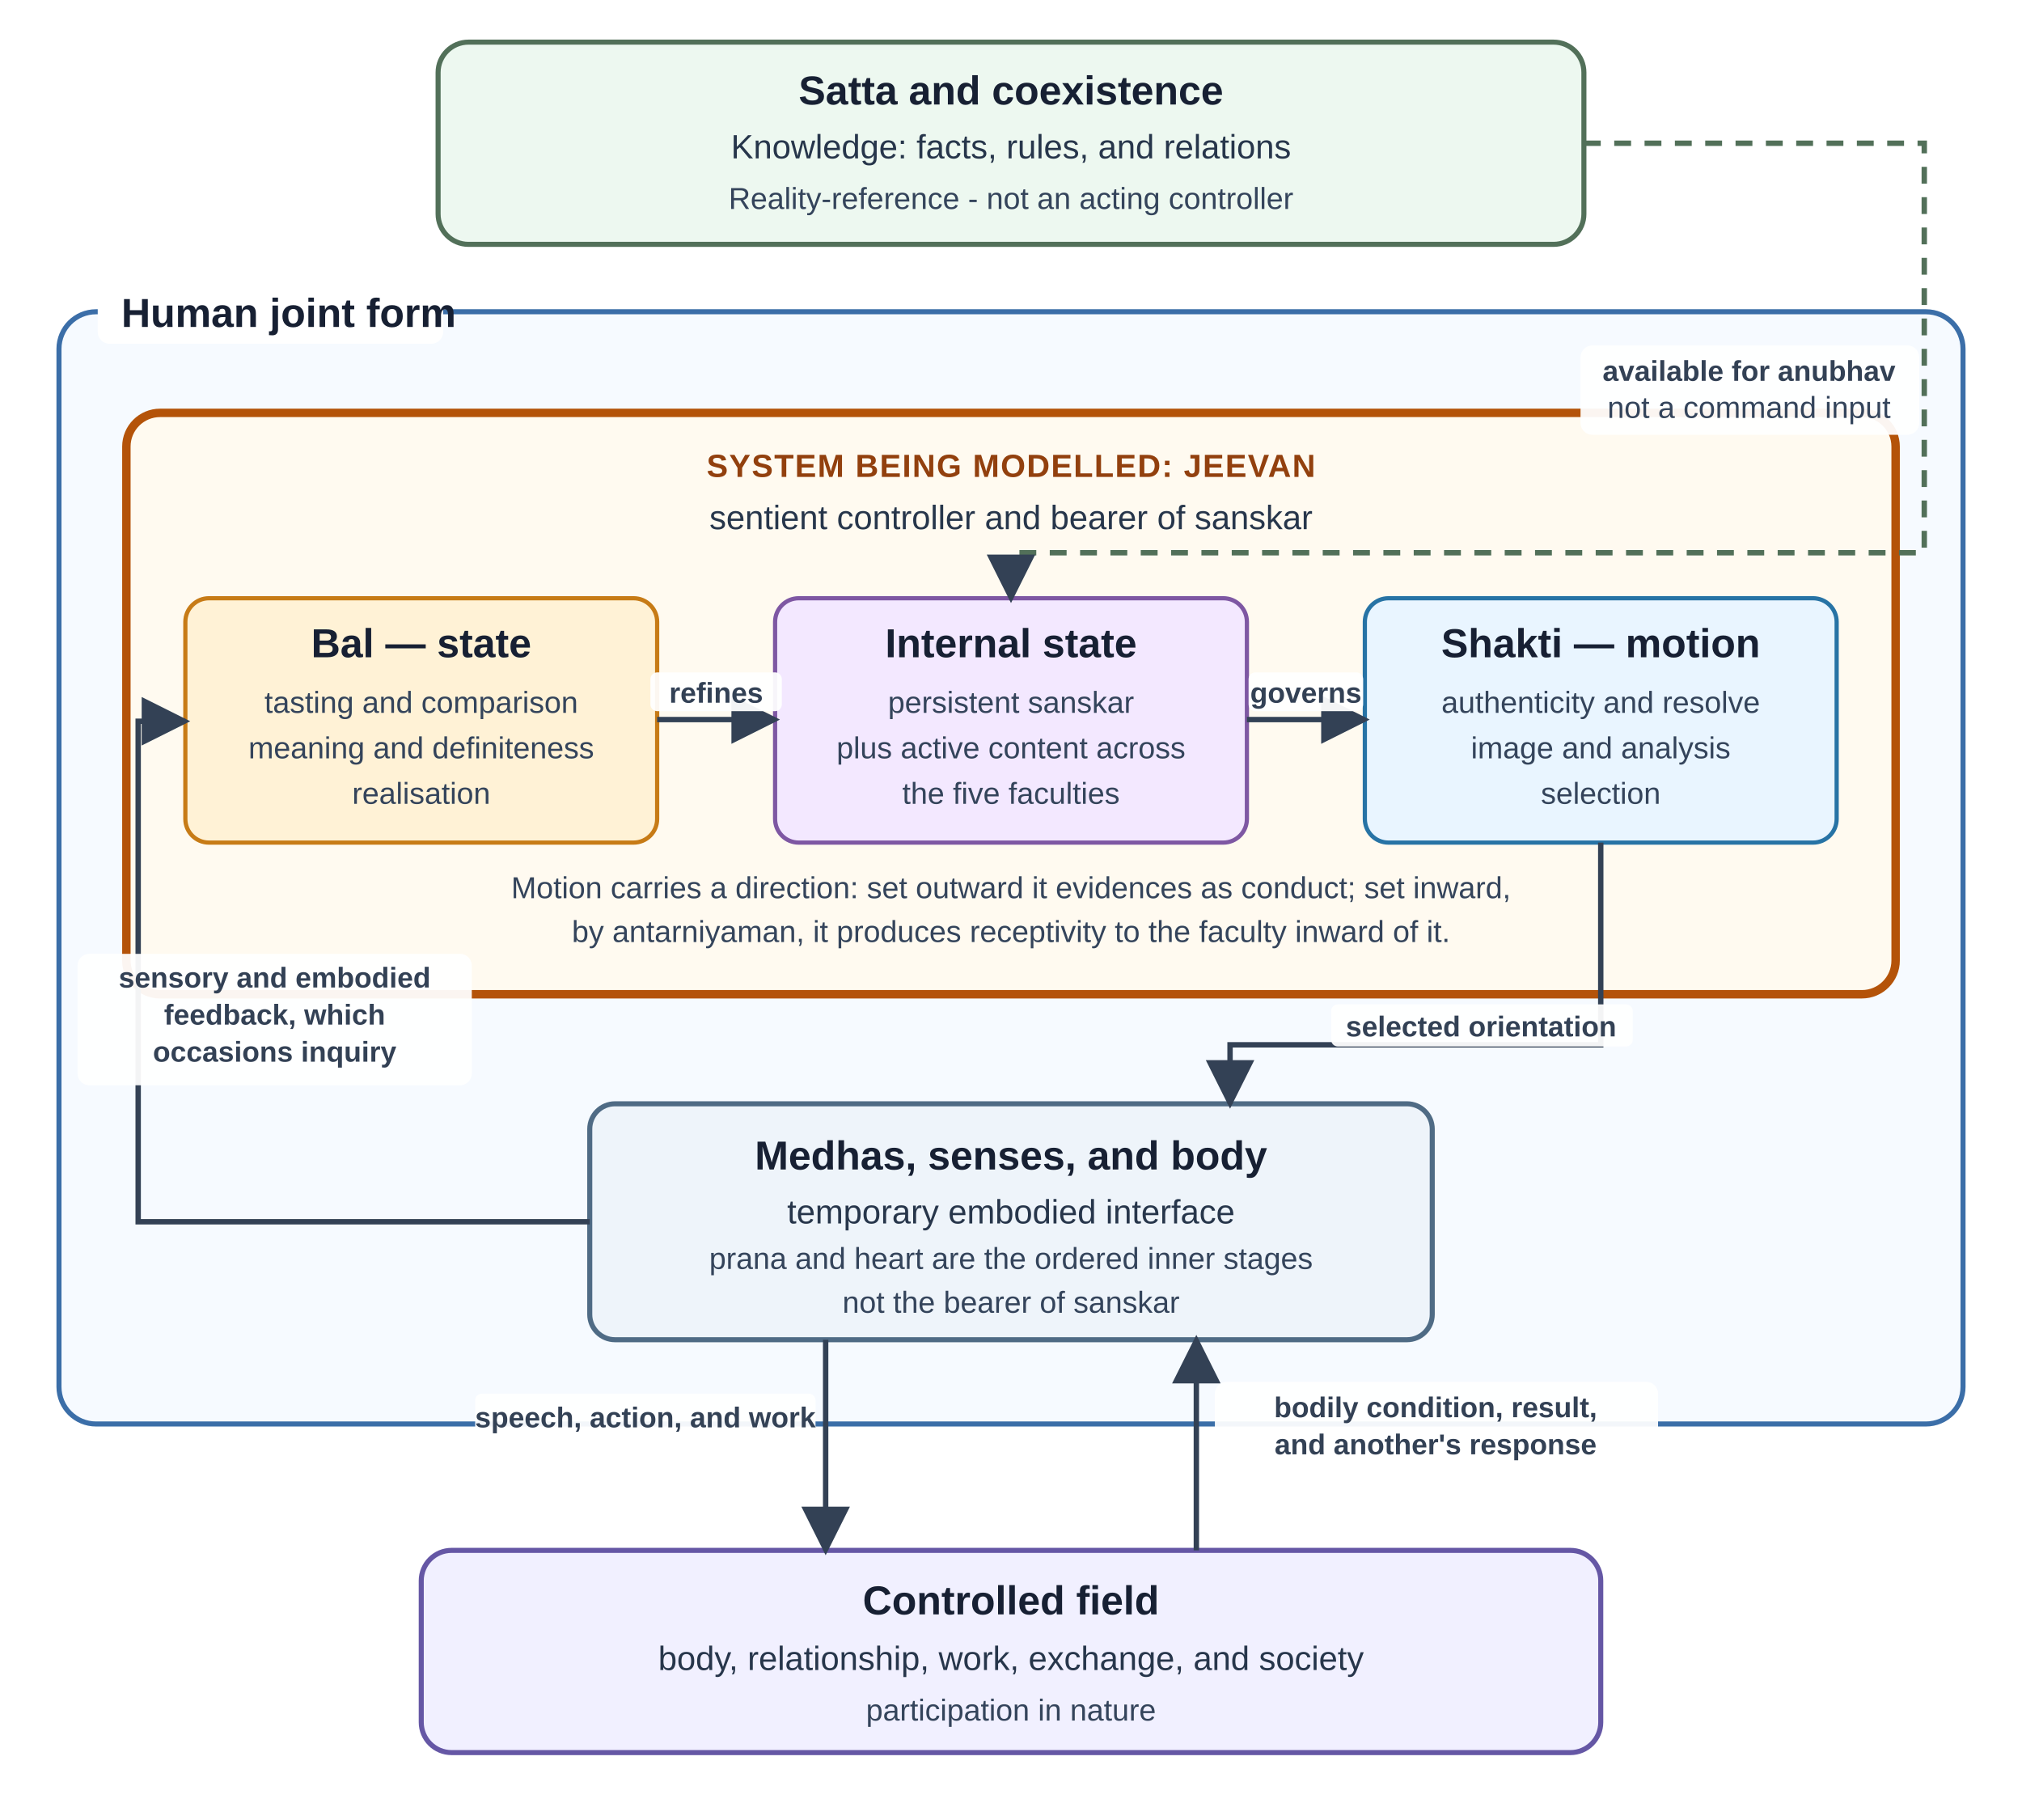
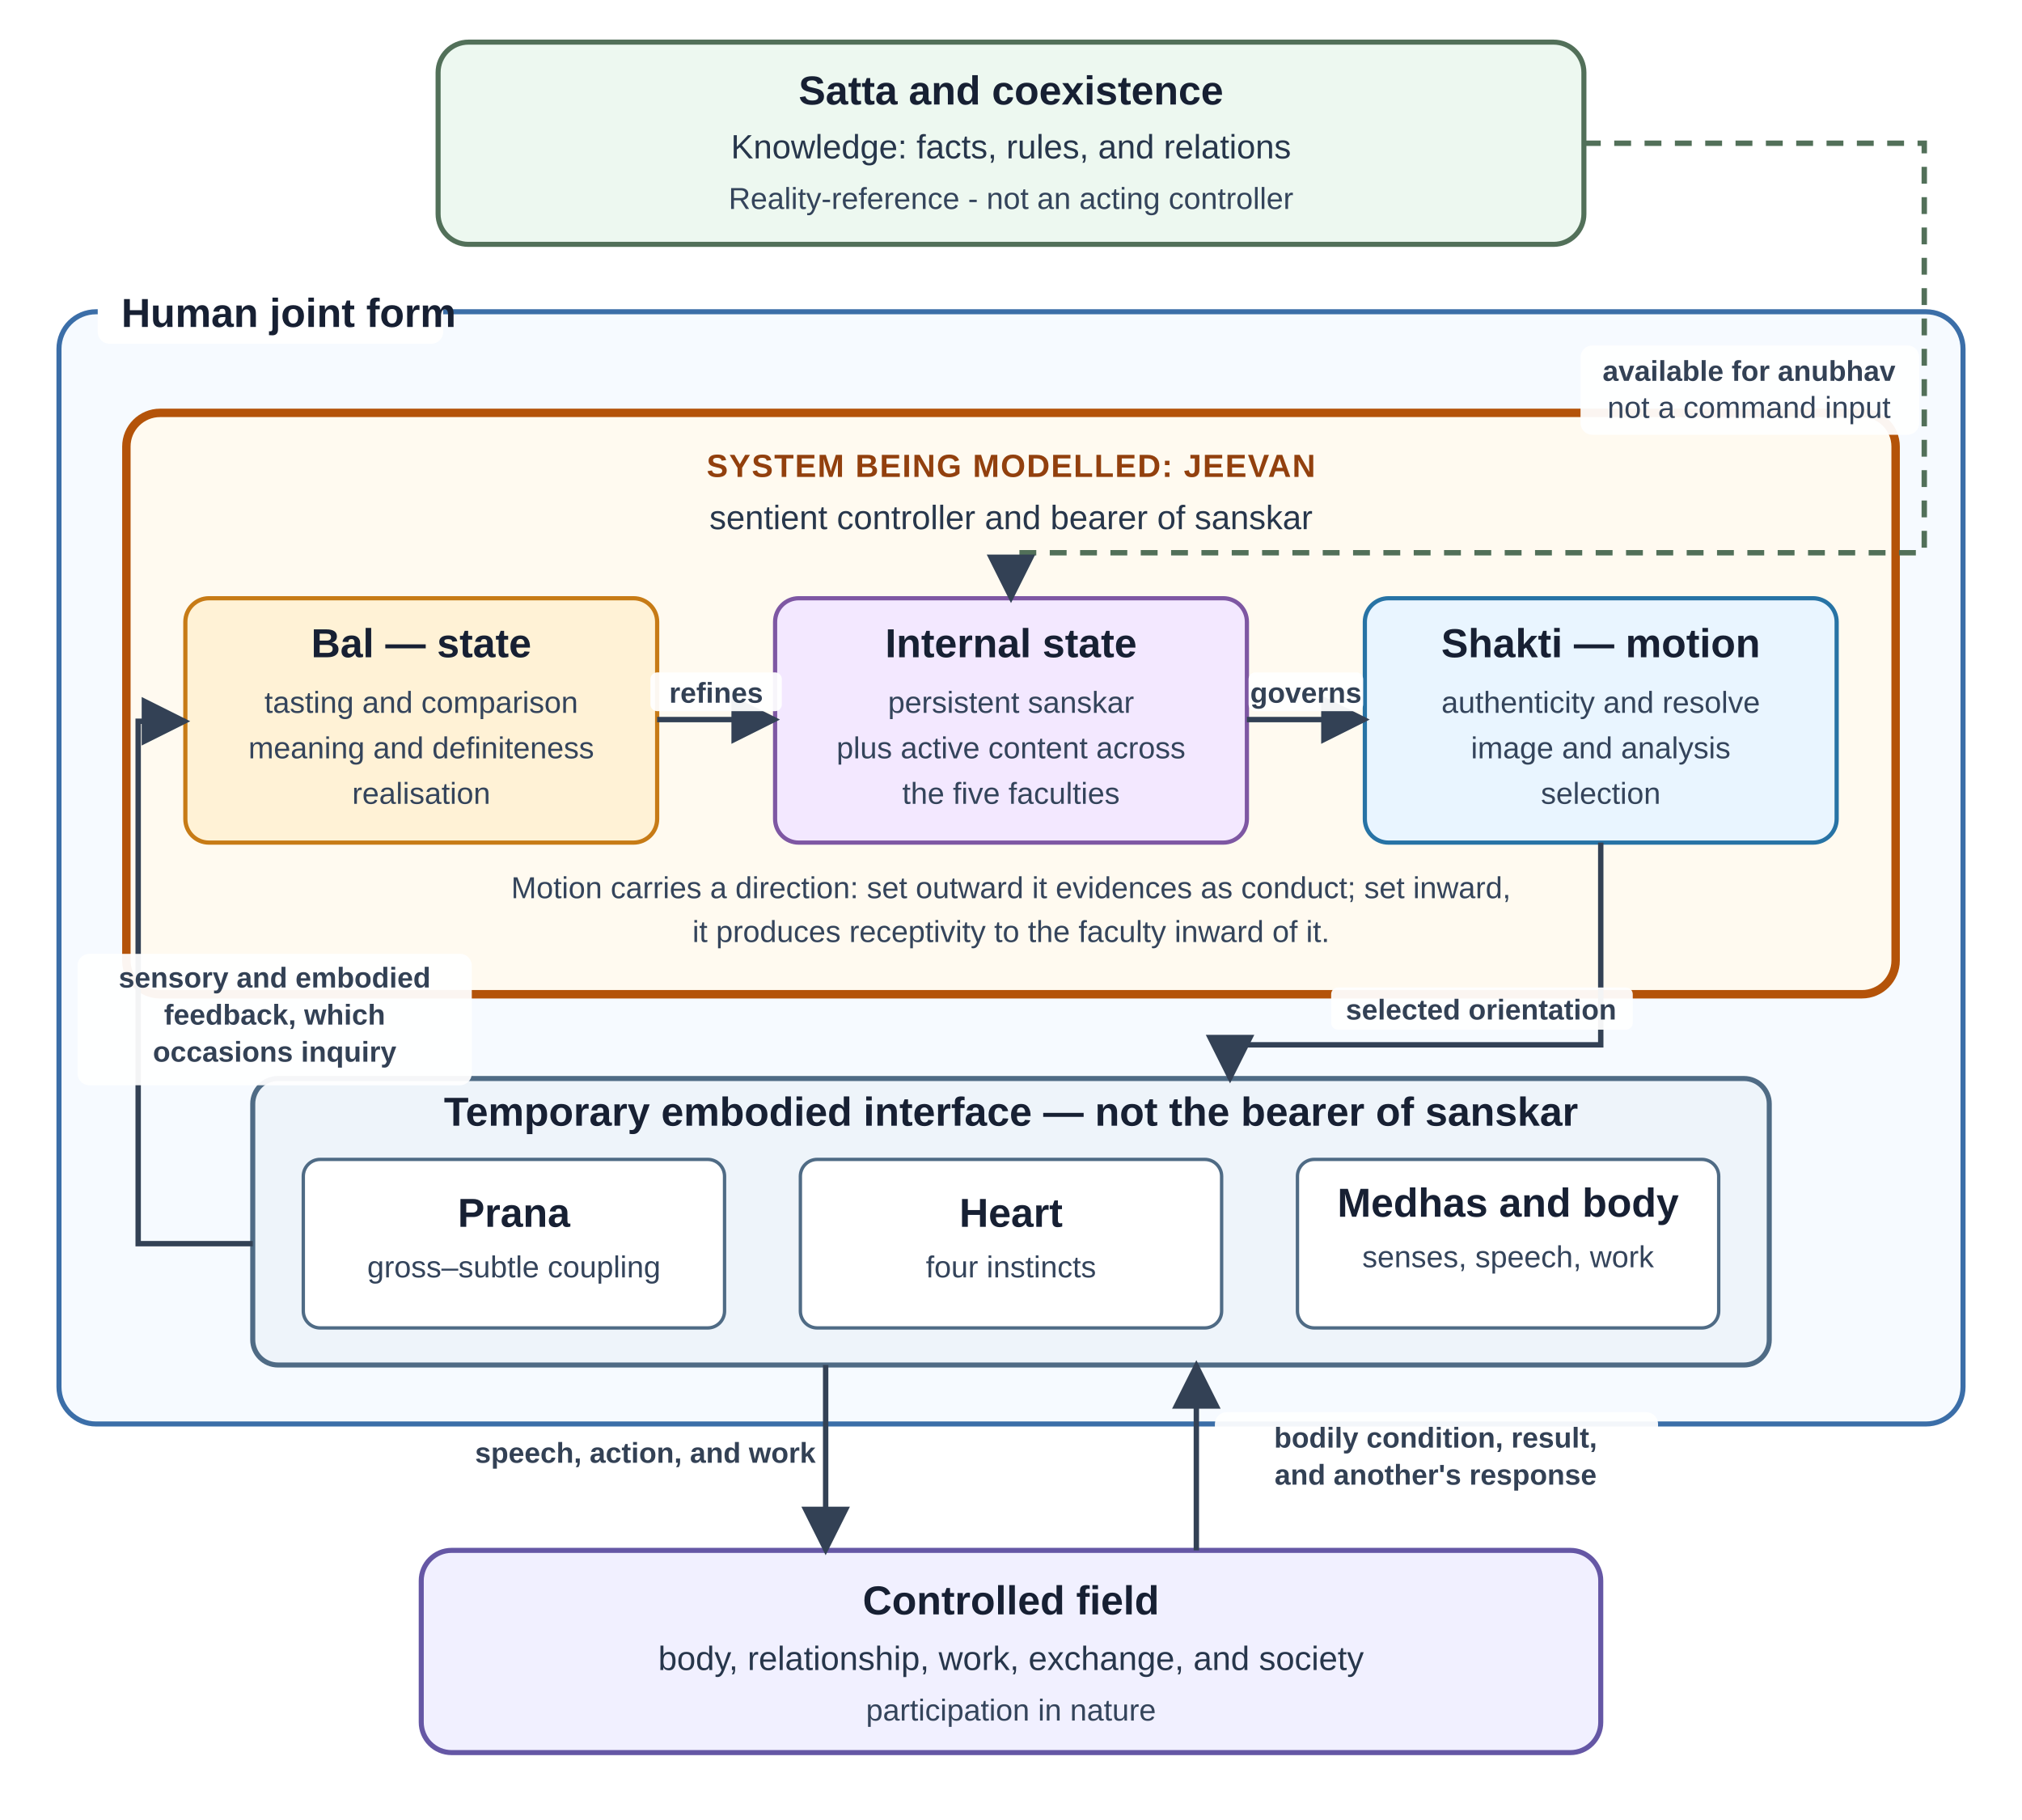
<svg xmlns="http://www.w3.org/2000/svg" width="1200" height="1080" viewBox="0 0 1200 1080" role="img" aria-labelledby="title desc">
  <defs>
    <marker id="arrow" viewBox="0 0 10 10" refX="9" refY="5" markerWidth="9" markerHeight="9" orient="auto-start-reverse">
      <path d="M 0 0 L 10 5 L 0 10 z" fill="#334155" />
    </marker>
    <style>
      .title { font: 700 27px Arial, Helvetica, sans-serif; fill: #172033; }
      .heading { font: 700 24px Arial, Helvetica, sans-serif; fill: #172033; }
      .body { font: 20px Arial, Helvetica, sans-serif; fill: #27364b; }
      .small { font: 18px Arial, Helvetica, sans-serif; fill: #34445b; }
      .label { font: 700 17px Arial, Helvetica, sans-serif; fill: #334155; }
      .boundary-label { font: 700 19px Arial, Helvetica, sans-serif; letter-spacing: 0.7px; fill: #92400e; }
      .arrow { fill: none; stroke: #334155; stroke-width: 3.2; marker-end: url(#arrow); }
      .reference-arrow { fill: none; stroke: #527059; stroke-width: 3.2; stroke-dasharray: 10 8; marker-end: url(#arrow); }
      .label-bg { fill: #ffffff; fill-opacity: 0.94; }
    </style>
  </defs>
  <rect width="1200" height="1080" fill="#ffffff" />
  <rect x="260" y="25" width="680" height="120" rx="18" fill="#edf8f0" stroke="#527059" stroke-width="3" />
  <text x="600" y="62" text-anchor="middle" class="heading">Satta and coexistence</text>
  <text x="600" y="94" text-anchor="middle" class="body">Knowledge: facts, rules, and relations</text>
  <text x="600" y="124" text-anchor="middle" class="small">Reality-reference - not an acting controller</text>
  <rect x="35" y="185" width="1130" height="660" rx="22" fill="#f6faff" stroke="#3b6ea8" stroke-width="3" />
  <rect x="58" y="169" width="205" height="35" rx="7" fill="#ffffff" />
  <text x="72" y="194" class="heading">Human joint form</text>
  <rect x="75" y="245" width="1050" height="345" rx="20" fill="#fffaf0" stroke="#b45309" stroke-width="5" />
  <text x="600" y="283" text-anchor="middle" class="boundary-label">SYSTEM BEING MODELLED: JEEVAN</text>
  <text x="600" y="314" text-anchor="middle" class="body">sentient controller and bearer of sanskar</text>
  <rect x="110" y="355" width="280" height="145" rx="14" fill="#fff2d6" stroke="#c77b16" stroke-width="2.5" />
  <text x="250" y="390" text-anchor="middle" class="heading">Bal — state</text>
  <text x="250" y="423" text-anchor="middle" class="small">tasting and comparison</text>
  <text x="250" y="450" text-anchor="middle" class="small">meaning and definiteness</text>
  <text x="250" y="477" text-anchor="middle" class="small">realisation</text>
  <rect x="460" y="355" width="280" height="145" rx="14" fill="#f3e8ff" stroke="#7e57a3" stroke-width="2.5" />
  <text x="600" y="390" text-anchor="middle" class="heading">Internal state</text>
  <text x="600" y="423" text-anchor="middle" class="small">persistent sanskar</text>
  <text x="600" y="450" text-anchor="middle" class="small">plus active content across</text>
  <text x="600" y="477" text-anchor="middle" class="small">the five faculties</text>
  <rect x="810" y="355" width="280" height="145" rx="14" fill="#e9f5ff" stroke="#2773a5" stroke-width="2.5" />
  <text x="950" y="390" text-anchor="middle" class="heading">Shakti — motion</text>
  <text x="950" y="423" text-anchor="middle" class="small">authenticity and resolve</text>
  <text x="950" y="450" text-anchor="middle" class="small">image and analysis</text>
  <text x="950" y="477" text-anchor="middle" class="small">selection</text>
  <path class="arrow" d="M 390 427 H 460" />
  <rect x="386" y="399" width="78" height="23" rx="4" class="label-bg" />
  <text x="425" y="417" text-anchor="middle" class="label">refines</text>
  <path class="arrow" d="M 740 427 H 810" />
  <rect x="741" y="399" width="68" height="23" rx="4" class="label-bg" />
  <text x="775" y="417" text-anchor="middle" class="label">governs</text>
  <text x="600" y="533" text-anchor="middle" class="small">Motion carries a direction: set outward it evidences as conduct; set inward,</text>
-   <text x="600" y="559" text-anchor="middle" class="small">by antarniyaman, it produces receptivity to the faculty inward of it.</text>
+   <text x="600" y="559" text-anchor="middle" class="small">it produces receptivity to the faculty inward of it.</text>
  <path class="reference-arrow" d="M 940 85 H 1142 V 328 H 600 V 355" />
  <rect x="938" y="205" width="201" height="53" rx="7" class="label-bg" />
  <text x="1038" y="226" text-anchor="middle" class="label">available for anubhav</text>
  <text x="1038" y="248" text-anchor="middle" class="small">not a command input</text>
-   <rect x="350" y="655" width="500" height="140" rx="15" fill="#eef4fa" stroke="#4f6b85" stroke-width="3" />
-   <text x="600" y="694" text-anchor="middle" class="heading">Medhas, senses, and body</text>
-   <text x="600" y="726" text-anchor="middle" class="body">temporary embodied interface</text>
-   <text x="600" y="753" text-anchor="middle" class="small">prana and heart are the ordered inner stages</text>
-   <text x="600" y="779" text-anchor="middle" class="small">not the bearer of sanskar</text>
-   <path class="arrow" d="M 950 500 V 620 H 730 V 655" />
-   <rect x="790" y="596" width="179" height="25" rx="4" class="label-bg" />
-   <text x="879" y="615" text-anchor="middle" class="label">selected orientation</text>
-   <path class="arrow" d="M 350 725 H 82 V 428 H 110" />
+   <rect x="150" y="640" width="900" height="170" rx="15" fill="#eef4fa" stroke="#4f6b85" stroke-width="3" />
+   <text x="600" y="668" text-anchor="middle" class="heading">Temporary embodied interface — not the bearer of sanskar</text>
+   <rect x="180" y="688" width="250" height="100" rx="10" fill="#ffffff" stroke="#4f6b85" stroke-width="2" />
+   <text x="305" y="728" text-anchor="middle" class="heading">Prana</text>
+   <text x="305" y="758" text-anchor="middle" class="small">gross–subtle coupling</text>
+   <rect x="475" y="688" width="250" height="100" rx="10" fill="#ffffff" stroke="#4f6b85" stroke-width="2" />
+   <text x="600" y="728" text-anchor="middle" class="heading">Heart</text>
+   <text x="600" y="758" text-anchor="middle" class="small">four instincts</text>
+   <rect x="770" y="688" width="250" height="100" rx="10" fill="#ffffff" stroke="#4f6b85" stroke-width="2" />
+   <text x="895" y="722" text-anchor="middle" class="heading">Medhas and body</text>
+   <text x="895" y="752" text-anchor="middle" class="small">senses, speech, work</text>
+   <path class="arrow" d="M 950 500 V 620 H 730 V 640" />
+   <rect x="790" y="586" width="179" height="25" rx="4" class="label-bg" />
+   <text x="879" y="605" text-anchor="middle" class="label">selected orientation</text>
+   <path class="arrow" d="M 150 738 H 82 V 428 H 110" />
  <rect x="46" y="566" width="234" height="78" rx="7" class="label-bg" />
  <text x="163" y="586" text-anchor="middle" class="label">sensory and embodied</text>
  <text x="163" y="608" text-anchor="middle" class="label">feedback, which</text>
  <text x="163" y="630" text-anchor="middle" class="label">occasions inquiry</text>
  <rect x="250" y="920" width="700" height="120" rx="18" fill="#f1f0ff" stroke="#6557a5" stroke-width="3" />
  <text x="600" y="958" text-anchor="middle" class="heading">Controlled field</text>
  <text x="600" y="991" text-anchor="middle" class="body">body, relationship, work, exchange, and society</text>
  <text x="600" y="1021" text-anchor="middle" class="small">participation in nature</text>
-   <path class="arrow" d="M 490 795 V 920" />
-   <rect x="282" y="827" width="202" height="26" rx="4" class="label-bg" />
-   <text x="383" y="847" text-anchor="middle" class="label">speech, action, and work</text>
-   <path class="arrow" d="M 710 920 V 795" />
-   <rect x="721" y="820" width="263" height="52" rx="7" class="label-bg" />
-   <text x="852" y="841" text-anchor="middle" class="label">bodily condition, result,</text>
-   <text x="852" y="863" text-anchor="middle" class="label">and another's response</text>
+   <path class="arrow" d="M 490 810 V 920" />
+   <rect x="282" y="848" width="202" height="26" rx="4" class="label-bg" />
+   <text x="383" y="868" text-anchor="middle" class="label">speech, action, and work</text>
+   <path class="arrow" d="M 710 920 V 810" />
+   <rect x="721" y="838" width="263" height="52" rx="7" class="label-bg" />
+   <text x="852" y="859" text-anchor="middle" class="label">bodily condition, result,</text>
+   <text x="852" y="881" text-anchor="middle" class="label">and another's response</text>
</svg>
